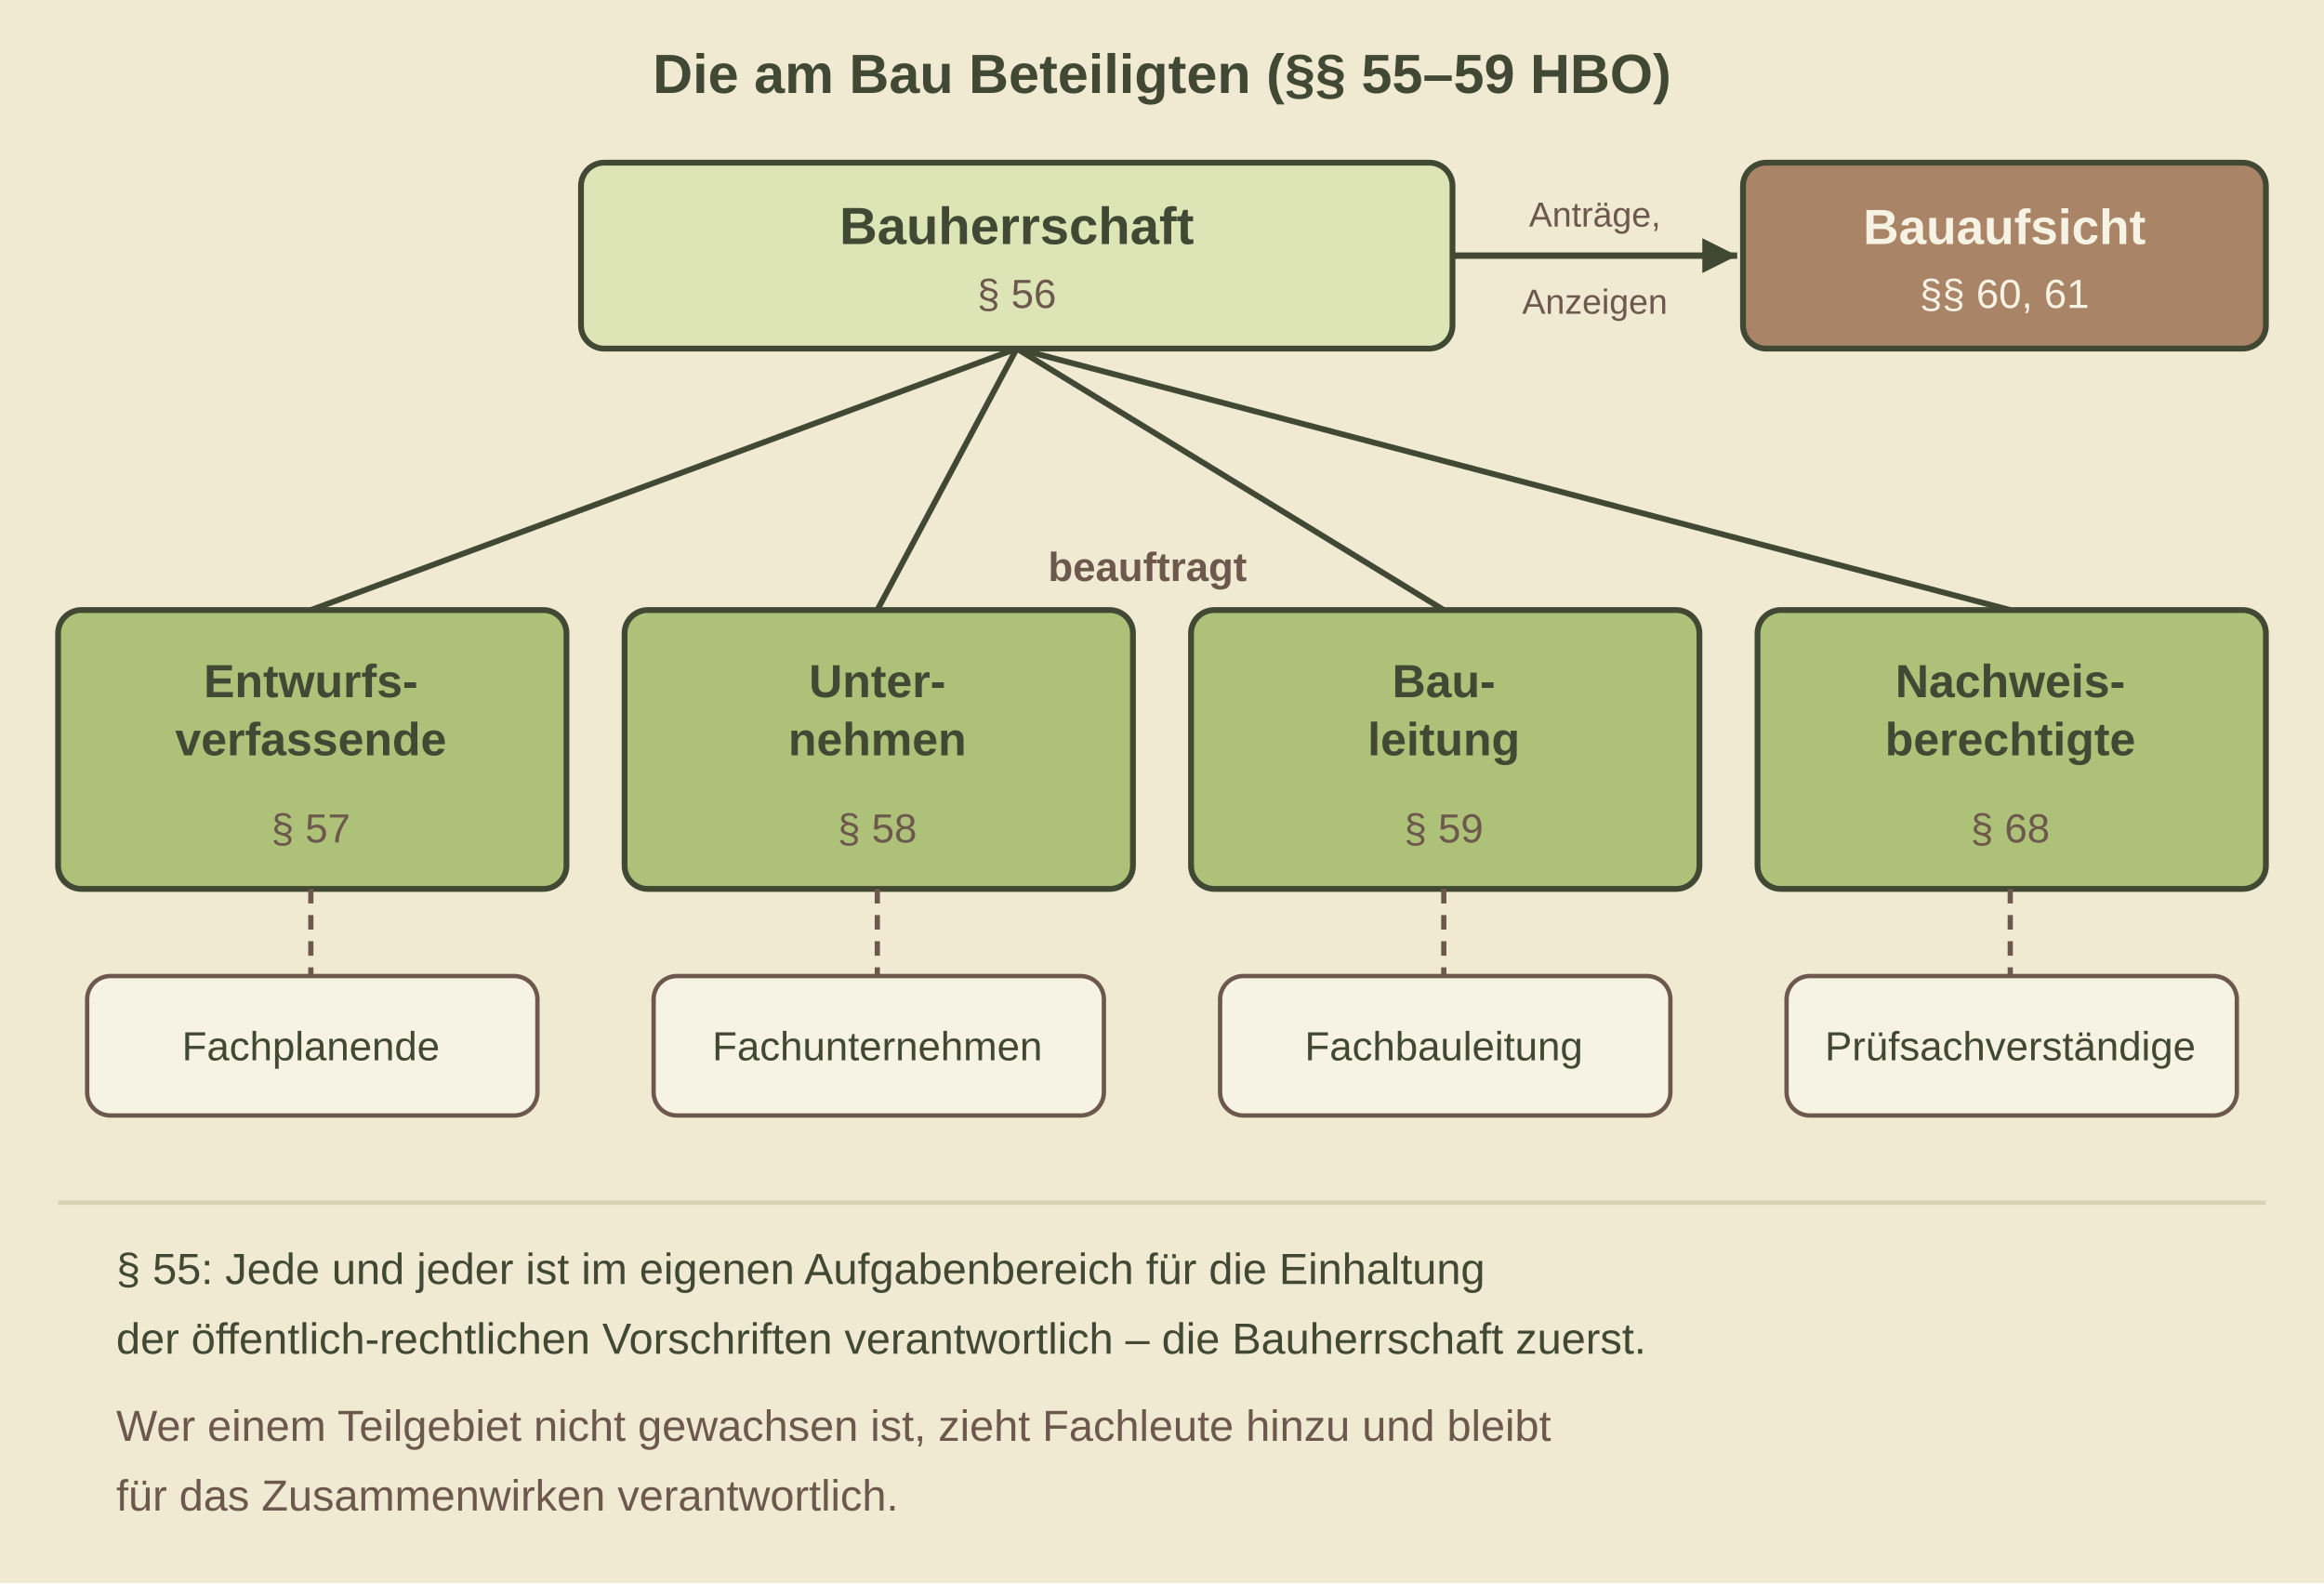
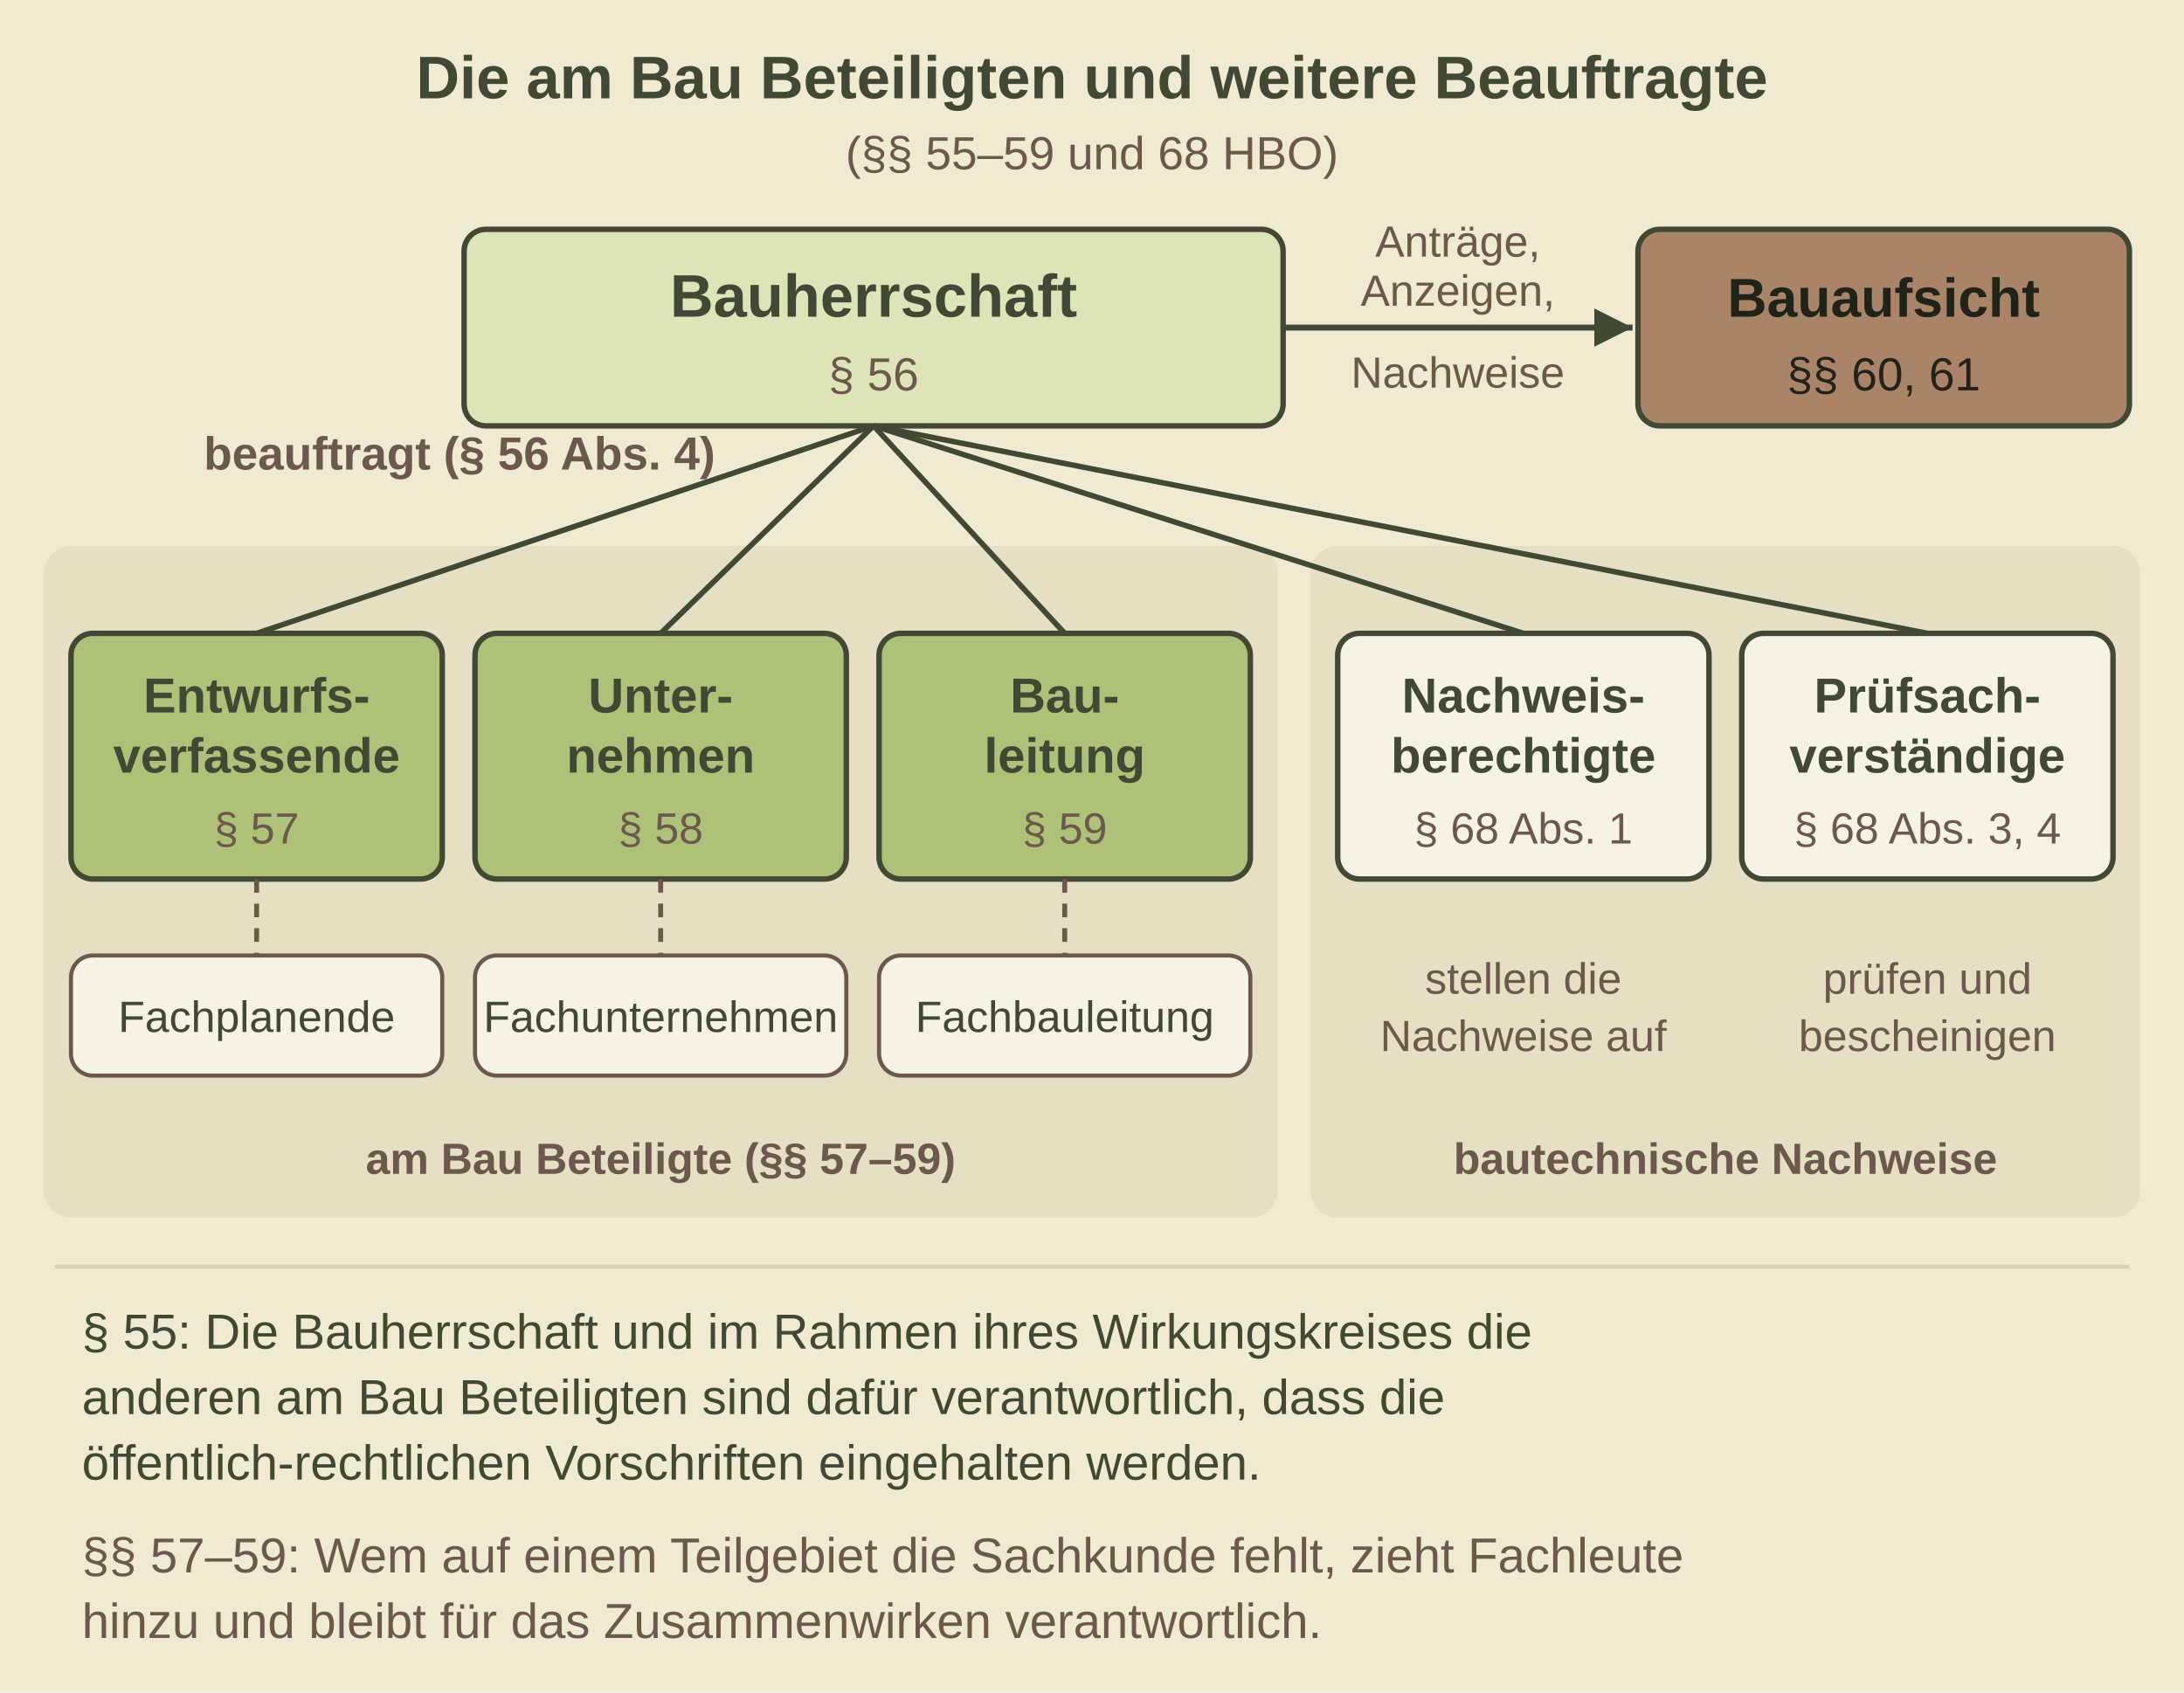
- <svg xmlns="http://www.w3.org/2000/svg" viewBox="0 0 800 545" width="800" height="545" font-family="Arial, Helvetica, 'Liberation Sans', sans-serif">
-   <rect x="0" y="0" width="800" height="545" fill="#f0ead2" />
-   <text x="400" y="32" font-size="19" text-anchor="middle" font-weight="bold" fill="#414833">Die am Bau Beteiligten (§§ 55–59 HBO)</text>
-   <rect x="200" y="56" width="300" height="64" rx="8" fill="#dde5b6" stroke="#414833" stroke-width="2" />
-   <text x="350" y="84" font-size="18" text-anchor="middle" font-weight="bold" fill="#414833">Bauherrschaft</text>
-   <text x="350" y="106" font-size="14" text-anchor="middle" font-weight="normal" fill="#6c584c">§ 56</text>
-   <rect x="600" y="56" width="180" height="64" rx="8" fill="#a98467" stroke="#414833" stroke-width="2" />
-   <text x="690" y="84" font-size="17" text-anchor="middle" font-weight="bold" fill="#f7f3e4">Bauaufsicht</text>
-   <text x="690" y="106" font-size="14" text-anchor="middle" font-weight="normal" fill="#f7f3e4">§§ 60, 61</text>
-   <line x1="500" y1="88" x2="598" y2="88" stroke="#414833" stroke-width="2.2" />
-   <polygon points="598,88 586,82 586,94" fill="#414833" />
-   <text x="549" y="78" font-size="12" text-anchor="middle" font-weight="normal" fill="#6c584c">Anträge,</text>
-   <text x="549" y="108" font-size="12" text-anchor="middle" font-weight="normal" fill="#6c584c">Anzeigen</text>
-   <line x1="350" y1="120" x2="107" y2="210" stroke="#414833" stroke-width="2" />
-   <rect x="20" y="210" width="175" height="96" rx="8" fill="#adc178" stroke="#414833" stroke-width="2" />
-   <text x="107" y="240" font-size="16" text-anchor="middle" font-weight="bold" fill="#414833">Entwurfs-</text>
-   <text x="107" y="260" font-size="16" text-anchor="middle" font-weight="bold" fill="#414833">verfassende</text>
-   <text x="107" y="290" font-size="14" text-anchor="middle" font-weight="normal" fill="#6c584c">§ 57</text>
-   <line x1="107" y1="306" x2="107" y2="336" stroke="#6c584c" stroke-width="1.8" stroke-dasharray="5 4" />
-   <rect x="30" y="336" width="155" height="48" rx="8" fill="#f7f3e4" stroke="#6c584c" stroke-width="1.5" />
-   <text x="107" y="365" font-size="14" text-anchor="middle" font-weight="normal" fill="#414833">Fachplanende</text>
-   <line x1="350" y1="120" x2="302" y2="210" stroke="#414833" stroke-width="2" />
-   <rect x="215" y="210" width="175" height="96" rx="8" fill="#adc178" stroke="#414833" stroke-width="2" />
-   <text x="302" y="240" font-size="16" text-anchor="middle" font-weight="bold" fill="#414833">Unter-</text>
-   <text x="302" y="260" font-size="16" text-anchor="middle" font-weight="bold" fill="#414833">nehmen</text>
-   <text x="302" y="290" font-size="14" text-anchor="middle" font-weight="normal" fill="#6c584c">§ 58</text>
-   <line x1="302" y1="306" x2="302" y2="336" stroke="#6c584c" stroke-width="1.8" stroke-dasharray="5 4" />
-   <rect x="225" y="336" width="155" height="48" rx="8" fill="#f7f3e4" stroke="#6c584c" stroke-width="1.5" />
-   <text x="302" y="365" font-size="14" text-anchor="middle" font-weight="normal" fill="#414833">Fachunternehmen</text>
-   <line x1="350" y1="120" x2="497" y2="210" stroke="#414833" stroke-width="2" />
-   <rect x="410" y="210" width="175" height="96" rx="8" fill="#adc178" stroke="#414833" stroke-width="2" />
-   <text x="497" y="240" font-size="16" text-anchor="middle" font-weight="bold" fill="#414833">Bau-</text>
-   <text x="497" y="260" font-size="16" text-anchor="middle" font-weight="bold" fill="#414833">leitung</text>
-   <text x="497" y="290" font-size="14" text-anchor="middle" font-weight="normal" fill="#6c584c">§ 59</text>
-   <line x1="497" y1="306" x2="497" y2="336" stroke="#6c584c" stroke-width="1.8" stroke-dasharray="5 4" />
-   <rect x="420" y="336" width="155" height="48" rx="8" fill="#f7f3e4" stroke="#6c584c" stroke-width="1.5" />
-   <text x="497" y="365" font-size="14" text-anchor="middle" font-weight="normal" fill="#414833">Fachbauleitung</text>
-   <line x1="350" y1="120" x2="692" y2="210" stroke="#414833" stroke-width="2" />
-   <rect x="605" y="210" width="175" height="96" rx="8" fill="#adc178" stroke="#414833" stroke-width="2" />
-   <text x="692" y="240" font-size="16" text-anchor="middle" font-weight="bold" fill="#414833">Nachweis-</text>
-   <text x="692" y="260" font-size="16" text-anchor="middle" font-weight="bold" fill="#414833">berechtigte</text>
-   <text x="692" y="290" font-size="14" text-anchor="middle" font-weight="normal" fill="#6c584c">§ 68</text>
-   <line x1="692" y1="306" x2="692" y2="336" stroke="#6c584c" stroke-width="1.8" stroke-dasharray="5 4" />
-   <rect x="615" y="336" width="155" height="48" rx="8" fill="#f7f3e4" stroke="#6c584c" stroke-width="1.5" />
-   <text x="692" y="365" font-size="14" text-anchor="middle" font-weight="normal" fill="#414833">Prüfsachverständige</text>
-   <text x="395" y="200" font-size="14" text-anchor="middle" font-weight="bold" fill="#6c584c">beauftragt</text>
-   <line x1="20" y1="414" x2="780" y2="414" stroke="#d9d2b4" stroke-width="1.5" />
-   <text x="40" y="442" font-size="15" text-anchor="start" font-weight="normal" fill="#414833">§ 55: Jede und jeder ist im eigenen Aufgabenbereich für die Einhaltung</text>
-   <text x="40" y="466" font-size="15" text-anchor="start" font-weight="normal" fill="#414833">der öffentlich-rechtlichen Vorschriften verantwortlich – die Bauherrschaft zuerst.</text>
-   <text x="40" y="496" font-size="15" text-anchor="start" font-weight="normal" fill="#6c584c">Wer einem Teilgebiet nicht gewachsen ist, zieht Fachleute hinzu und bleibt</text>
-   <text x="40" y="520" font-size="15" text-anchor="start" font-weight="normal" fill="#6c584c">für das Zusammenwirken verantwortlich.</text>
+ <svg xmlns="http://www.w3.org/2000/svg" viewBox="0 0 800 620" width="800" height="620" font-family="Arial, Helvetica, 'Liberation Sans', sans-serif">
+   <rect x="0" y="0" width="800" height="620" fill="#f0ead2" />
+   <text x="400" y="36" font-size="22" text-anchor="middle" font-weight="bold" fill="#414833">Die am Bau Beteiligten und weitere Beauftragte</text>
+   <text x="400" y="62" font-size="17" text-anchor="middle" fill="#6c584c">(§§ 55–59 und 68 HBO)</text>
+   <rect x="170" y="84" width="300" height="72" rx="8" fill="#dde5b6" stroke="#414833" stroke-width="2" />
+   <text x="320" y="116" font-size="22" text-anchor="middle" font-weight="bold" fill="#414833">Bauherrschaft</text>
+   <text x="320" y="143" font-size="17" text-anchor="middle" fill="#6c584c">§ 56</text>
+   <rect x="600" y="84" width="180" height="72" rx="8" fill="#a98467" stroke="#414833" stroke-width="2" />
+   <text x="690" y="116" font-size="20" text-anchor="middle" font-weight="bold" fill="#1f2318">Bauaufsicht</text>
+   <text x="690" y="143" font-size="17" text-anchor="middle" fill="#1f2318">§§ 60, 61</text>
+   <line x1="470" y1="120" x2="598" y2="120" stroke="#414833" stroke-width="2.2" />
+   <polygon points="598,120 584,113 584,127" fill="#414833" />
+   <text x="534" y="94" font-size="16" text-anchor="middle" fill="#6c584c">Anträge,</text>
+   <text x="534" y="112" font-size="16" text-anchor="middle" fill="#6c584c">Anzeigen,</text>
+   <text x="534" y="142" font-size="16" text-anchor="middle" fill="#6c584c">Nachweise</text>
+   <rect x="16" y="200" width="452" height="246" rx="10" fill="#e6dfc3" />
+   <rect x="480" y="200" width="304" height="246" rx="10" fill="#e6dfc3" />
+   <text x="262" y="172" font-size="17" text-anchor="end" font-weight="bold" fill="#6c584c">beauftragt (§ 56 Abs. 4)</text>
+   <line x1="320" y1="156" x2="94" y2="232" stroke="#414833" stroke-width="2" />
+   <line x1="320" y1="156" x2="242" y2="232" stroke="#414833" stroke-width="2" />
+   <line x1="320" y1="156" x2="390" y2="232" stroke="#414833" stroke-width="2" />
+   <line x1="320" y1="156" x2="558" y2="232" stroke="#414833" stroke-width="2" />
+   <line x1="320" y1="156" x2="706" y2="232" stroke="#414833" stroke-width="2" />
+   <rect x="26" y="232" width="136" height="90" rx="8" fill="#adc178" stroke="#414833" stroke-width="2" />
+   <text x="94" y="261" font-size="18" text-anchor="middle" font-weight="bold" fill="#414833">Entwurfs-</text>
+   <text x="94" y="283" font-size="18" text-anchor="middle" font-weight="bold" fill="#414833">verfassende</text>
+   <text x="94" y="309" font-size="16" text-anchor="middle" fill="#6c584c">§ 57</text>
+   <rect x="174" y="232" width="136" height="90" rx="8" fill="#adc178" stroke="#414833" stroke-width="2" />
+   <text x="242" y="261" font-size="18" text-anchor="middle" font-weight="bold" fill="#414833">Unter-</text>
+   <text x="242" y="283" font-size="18" text-anchor="middle" font-weight="bold" fill="#414833">nehmen</text>
+   <text x="242" y="309" font-size="16" text-anchor="middle" fill="#6c584c">§ 58</text>
+   <rect x="322" y="232" width="136" height="90" rx="8" fill="#adc178" stroke="#414833" stroke-width="2" />
+   <text x="390" y="261" font-size="18" text-anchor="middle" font-weight="bold" fill="#414833">Bau-</text>
+   <text x="390" y="283" font-size="18" text-anchor="middle" font-weight="bold" fill="#414833">leitung</text>
+   <text x="390" y="309" font-size="16" text-anchor="middle" fill="#6c584c">§ 59</text>
+   <line x1="94" y1="322" x2="94" y2="350" stroke="#6c584c" stroke-width="1.8" stroke-dasharray="5 4" />
+   <rect x="26" y="350" width="136" height="44" rx="8" fill="#f7f3e4" stroke="#6c584c" stroke-width="1.5" />
+   <text x="94" y="378" font-size="16" text-anchor="middle" fill="#414833">Fachplanende</text>
+   <line x1="242" y1="322" x2="242" y2="350" stroke="#6c584c" stroke-width="1.8" stroke-dasharray="5 4" />
+   <rect x="174" y="350" width="136" height="44" rx="8" fill="#f7f3e4" stroke="#6c584c" stroke-width="1.5" />
+   <text x="242" y="378" font-size="16" text-anchor="middle" fill="#414833">Fachunternehmen</text>
+   <line x1="390" y1="322" x2="390" y2="350" stroke="#6c584c" stroke-width="1.8" stroke-dasharray="5 4" />
+   <rect x="322" y="350" width="136" height="44" rx="8" fill="#f7f3e4" stroke="#6c584c" stroke-width="1.5" />
+   <text x="390" y="378" font-size="16" text-anchor="middle" fill="#414833">Fachbauleitung</text>
+   <rect x="490" y="232" width="136" height="90" rx="8" fill="#f7f3e4" stroke="#414833" stroke-width="2" />
+   <text x="558" y="261" font-size="18" text-anchor="middle" font-weight="bold" fill="#414833">Nachweis-</text>
+   <text x="558" y="283" font-size="18" text-anchor="middle" font-weight="bold" fill="#414833">berechtigte</text>
+   <text x="558" y="309" font-size="16" text-anchor="middle" fill="#6c584c">§ 68 Abs. 1</text>
+   <rect x="638" y="232" width="136" height="90" rx="8" fill="#f7f3e4" stroke="#414833" stroke-width="2" />
+   <text x="706" y="261" font-size="18" text-anchor="middle" font-weight="bold" fill="#414833">Prüfsach-</text>
+   <text x="706" y="283" font-size="18" text-anchor="middle" font-weight="bold" fill="#414833">verständige</text>
+   <text x="706" y="309" font-size="16" text-anchor="middle" fill="#6c584c">§ 68 Abs. 3, 4</text>
+   <text x="558" y="364" font-size="16" text-anchor="middle" fill="#6c584c">stellen die</text>
+   <text x="558" y="385" font-size="16" text-anchor="middle" fill="#6c584c">Nachweise auf</text>
+   <text x="706" y="364" font-size="16" text-anchor="middle" fill="#6c584c">prüfen und</text>
+   <text x="706" y="385" font-size="16" text-anchor="middle" fill="#6c584c">bescheinigen</text>
+   <text x="242" y="430" font-size="16" text-anchor="middle" font-weight="bold" fill="#6c584c">am Bau Beteiligte (§§ 57–59)</text>
+   <text x="632" y="430" font-size="16" text-anchor="middle" font-weight="bold" fill="#6c584c">bautechnische Nachweise</text>
+   <line x1="20" y1="464" x2="780" y2="464" stroke="#d9d2b4" stroke-width="1.5" />
+   <text x="30" y="494" font-size="18" text-anchor="start" fill="#414833">§ 55: Die Bauherrschaft und im Rahmen ihres Wirkungskreises die</text>
+   <text x="30" y="518" font-size="18" text-anchor="start" fill="#414833">anderen am Bau Beteiligten sind dafür verantwortlich, dass die</text>
+   <text x="30" y="542" font-size="18" text-anchor="start" fill="#414833">öffentlich-rechtlichen Vorschriften eingehalten werden.</text>
+   <text x="30" y="576" font-size="18" text-anchor="start" fill="#6c584c">§§ 57–59: Wem auf einem Teilgebiet die Sachkunde fehlt, zieht Fachleute</text>
+   <text x="30" y="600" font-size="18" text-anchor="start" fill="#6c584c">hinzu und bleibt für das Zusammenwirken verantwortlich.</text>
</svg>
